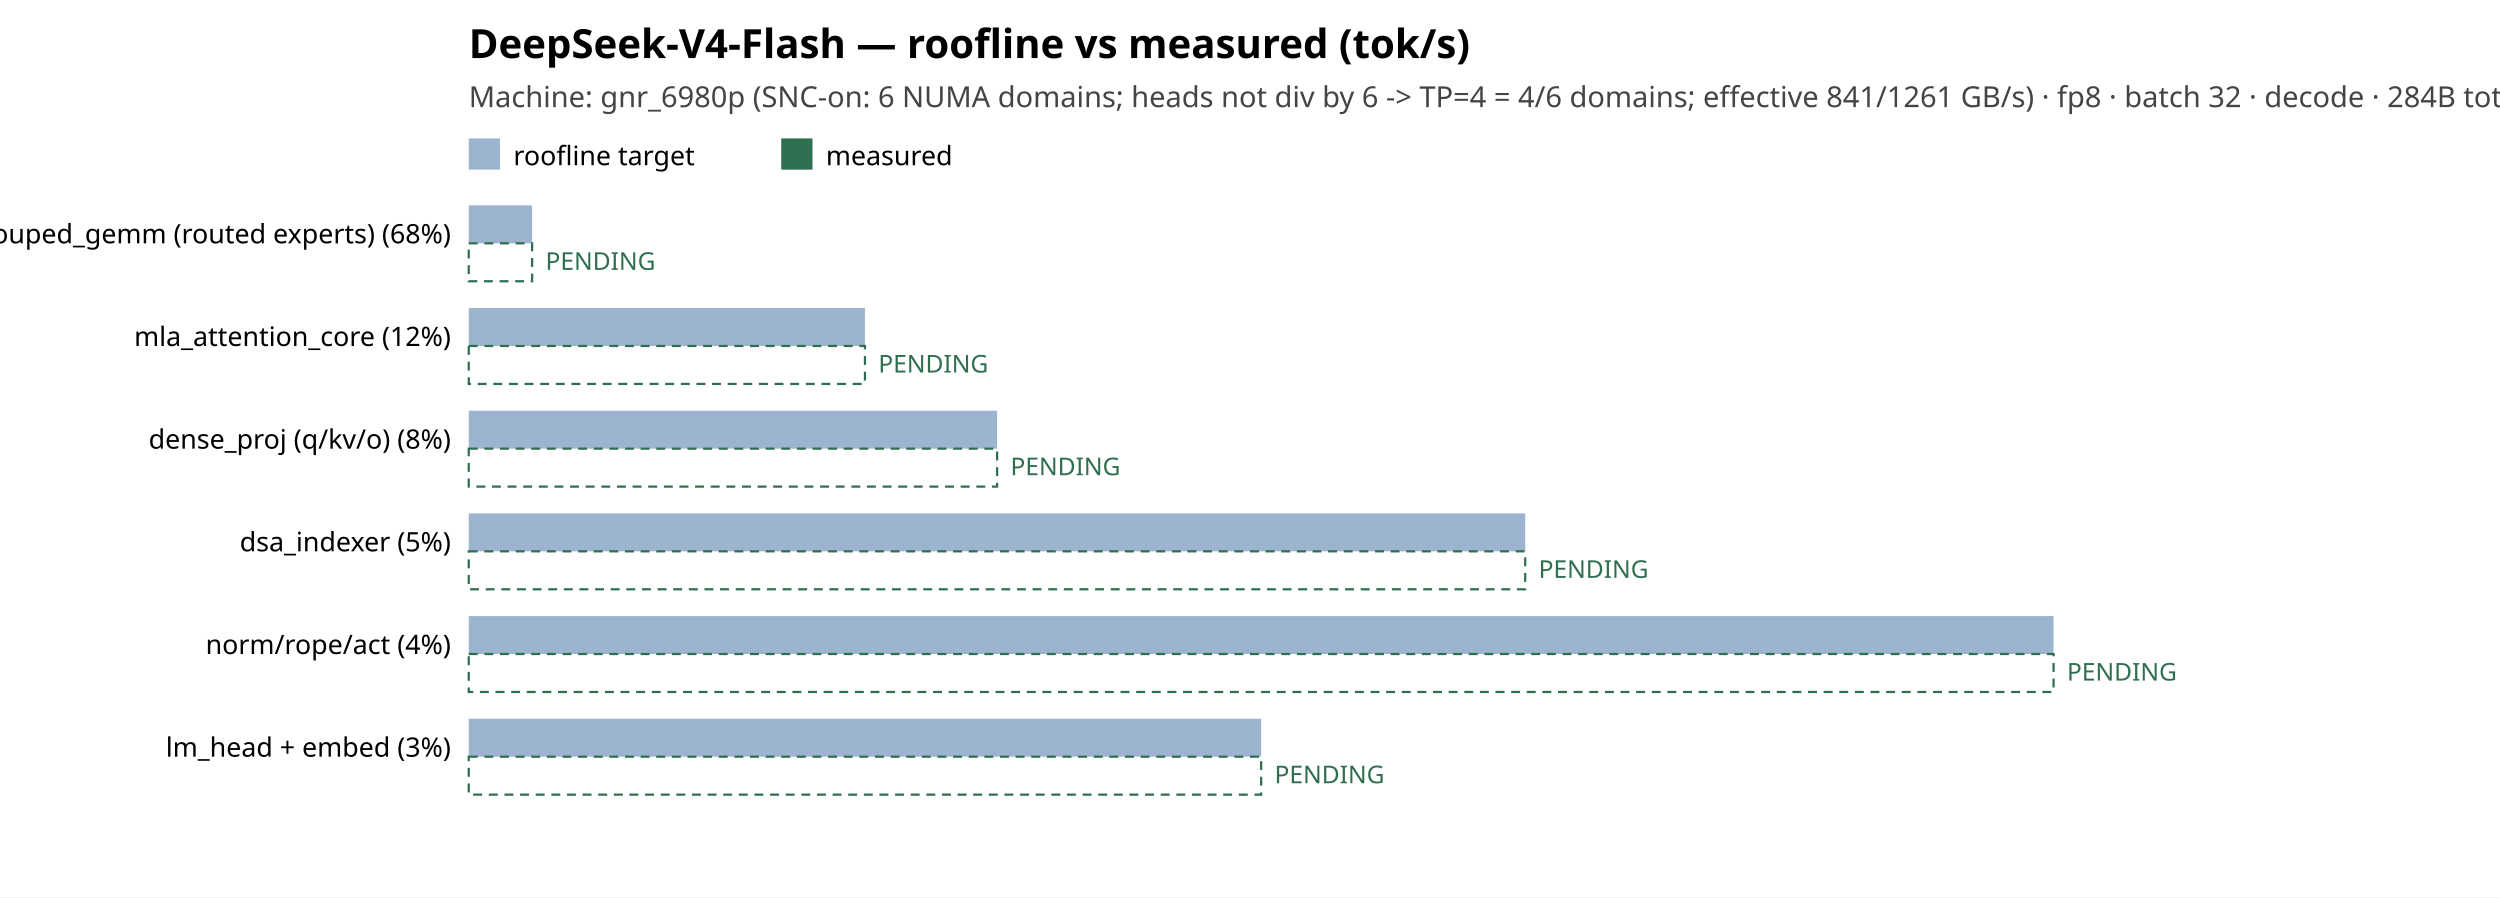
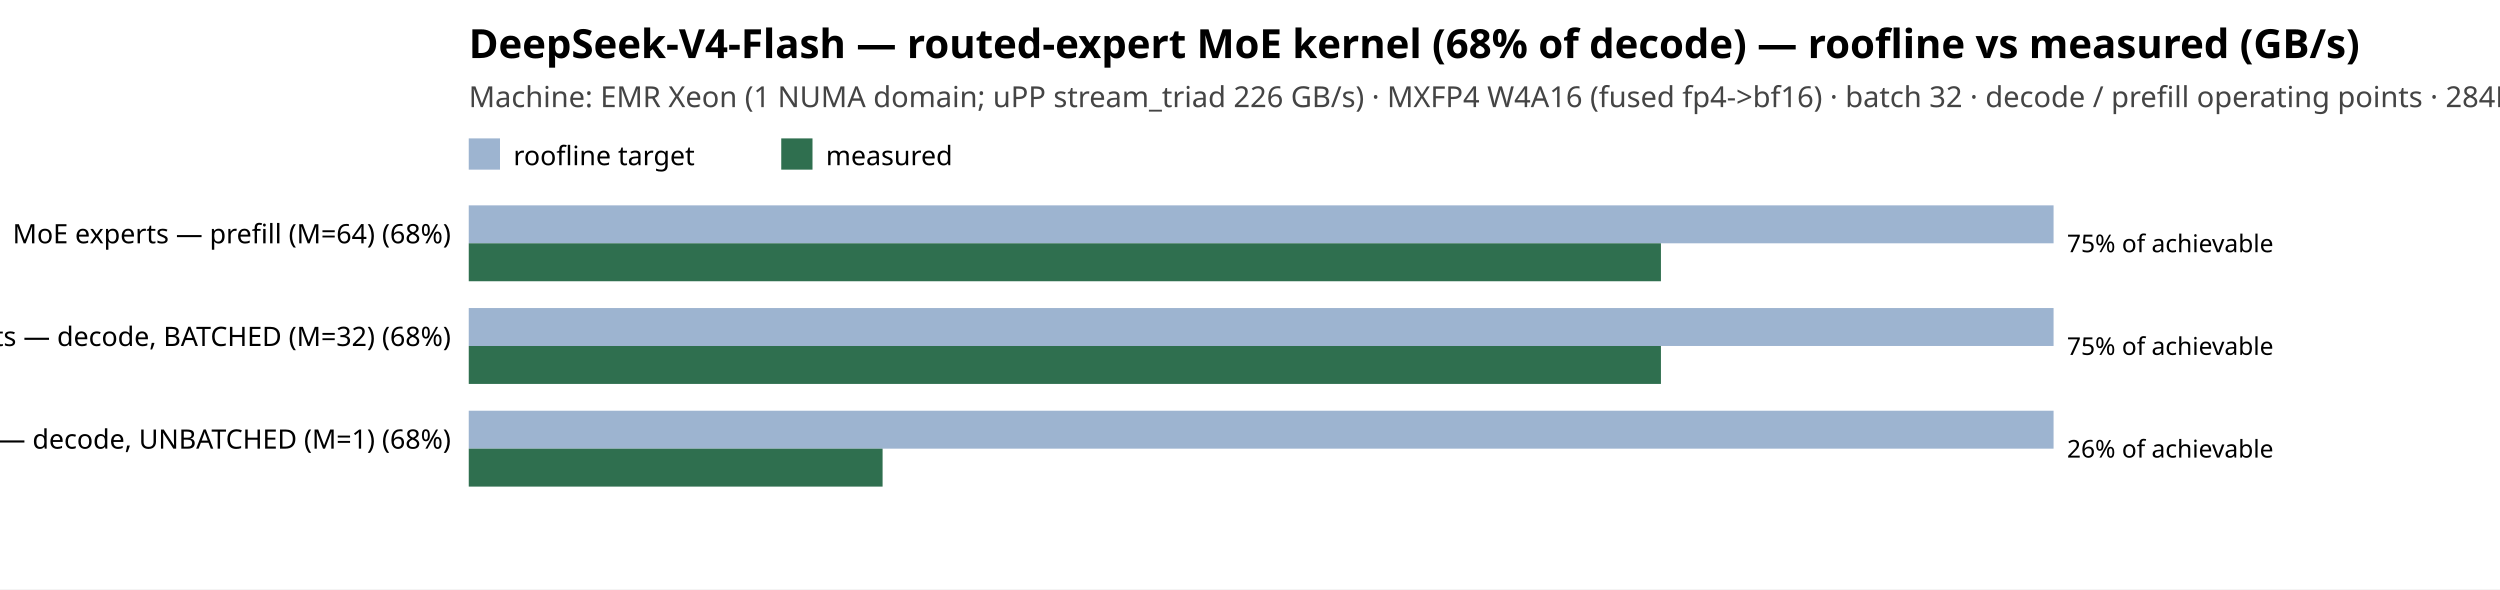
- <svg xmlns="http://www.w3.org/2000/svg" width="1120" height="402" font-family="sans-serif">
-   <rect width="1120" height="402" fill="white" />
-   <text x="210" y="26" font-size="18" font-weight="bold">DeepSeek-V4-Flash — roofline vs measured (tok/s)</text>
-   <text x="210" y="48" font-size="13" fill="#444">Machine: gnr_6980p (SNC-on: 6 NUMA domains; heads not div by 6 -&gt; TP=4 = 4/6 domains; effective 841/1261 GB/s)  ·  fp8  ·  batch 32  ·  decode  ·  284B total / 13B active (MoE)  ·  ceilings: uPP-measured</text>
+ <svg xmlns="http://www.w3.org/2000/svg" width="1120" height="264" font-family="sans-serif">
+   <rect width="1120" height="264" fill="white" />
+   <text x="210" y="26" font-size="18" font-weight="bold">DeepSeek-V4-Flash — routed-expert MoE kernel (68% of decode) — roofline vs measured (GB/s)</text>
+   <text x="210" y="48" font-size="13" fill="#444">Machine: EMR Xeon (1 NUMA domain; uPP stream_triad 226 GB/s)  ·  MXFP4 W4A16 (fused fp4-&gt;bf16)  ·  batch 32  ·  decode / prefill operating points  ·  284B total / 13B active (MoE); experts native MXFP4 (W4A16)  ·  ceilings: uPP-measured</text>
  <rect x="210" y="62" width="14" height="14" fill="#9db4d0" />
  <text x="230" y="74" font-size="12">roofline target</text>
  <rect x="350" y="62" width="14" height="14" fill="#2f6f4f" />
  <text x="370" y="74" font-size="12">measured</text>
-   <text x="202" y="109.0" font-size="12" text-anchor="end">moe_grouped_gemm (routed experts) (68%)</text>
-   <rect x="210" y="92" width="28.4" height="17.0" fill="#9db4d0" />
-   <rect x="210" y="109.0" width="28.4" height="17.0" fill="none" stroke="#2f6f4f" stroke-dasharray="4 3" />
-   <text x="244.4" y="120.9" font-size="11" fill="#2f6f4f">PENDING</text>
-   <text x="202" y="155.0" font-size="12" text-anchor="end">mla_attention_core (12%)</text>
-   <rect x="210" y="138" width="177.5" height="17.0" fill="#9db4d0" />
-   <rect x="210" y="155.0" width="177.5" height="17.0" fill="none" stroke="#2f6f4f" stroke-dasharray="4 3" />
-   <text x="393.5" y="166.9" font-size="11" fill="#2f6f4f">PENDING</text>
-   <text x="202" y="201.0" font-size="12" text-anchor="end">dense_proj (q/kv/o) (8%)</text>
-   <rect x="210" y="184" width="236.7" height="17.0" fill="#9db4d0" />
-   <rect x="210" y="201.0" width="236.7" height="17.0" fill="none" stroke="#2f6f4f" stroke-dasharray="4 3" />
-   <text x="452.7" y="212.9" font-size="11" fill="#2f6f4f">PENDING</text>
-   <text x="202" y="247.0" font-size="12" text-anchor="end">dsa_indexer (5%)</text>
-   <rect x="210" y="230" width="473.3" height="17.0" fill="#9db4d0" />
-   <rect x="210" y="247.0" width="473.3" height="17.0" fill="none" stroke="#2f6f4f" stroke-dasharray="4 3" />
-   <text x="689.3" y="258.9" font-size="11" fill="#2f6f4f">PENDING</text>
-   <text x="202" y="293.0" font-size="12" text-anchor="end">norm/rope/act (4%)</text>
-   <rect x="210" y="276" width="710.0" height="17.0" fill="#9db4d0" />
-   <rect x="210" y="293.0" width="710.0" height="17.0" fill="none" stroke="#2f6f4f" stroke-dasharray="4 3" />
-   <text x="926.0" y="304.9" font-size="11" fill="#2f6f4f">PENDING</text>
-   <text x="202" y="339.0" font-size="12" text-anchor="end">lm_head + embed (3%)</text>
-   <rect x="210" y="322" width="355.0" height="17.0" fill="#9db4d0" />
-   <rect x="210" y="339.0" width="355.0" height="17.0" fill="none" stroke="#2f6f4f" stroke-dasharray="4 3" />
-   <text x="571.0" y="350.9" font-size="11" fill="#2f6f4f">PENDING</text>
+   <text x="202" y="109.0" font-size="12" text-anchor="end">MoE experts — prefill (M=64) (68%)</text>
+   <rect x="210" y="92" width="710.0" height="17.0" fill="#9db4d0" />
+   <rect x="210" y="109.0" width="534.1" height="17.0" fill="#2f6f4f" />
+   <text x="926.0" y="113.0" font-size="11">75% of achievable</text>
+   <text x="202" y="155.0" font-size="12" text-anchor="end">MoE experts — decode, BATCHED (M=32) (68%)</text>
+   <rect x="210" y="138" width="710.0" height="17.0" fill="#9db4d0" />
+   <rect x="210" y="155.0" width="534.1" height="17.0" fill="#2f6f4f" />
+   <text x="926.0" y="159.0" font-size="11">75% of achievable</text>
+   <text x="202" y="201.0" font-size="12" text-anchor="end">MoE experts — decode, UNBATCHED (M=1) (68%)</text>
+   <rect x="210" y="184" width="710.0" height="17.0" fill="#9db4d0" />
+   <rect x="210" y="201.0" width="185.4" height="17.0" fill="#2f6f4f" />
+   <text x="926.0" y="205.0" font-size="11">26% of achievable</text>
</svg>
